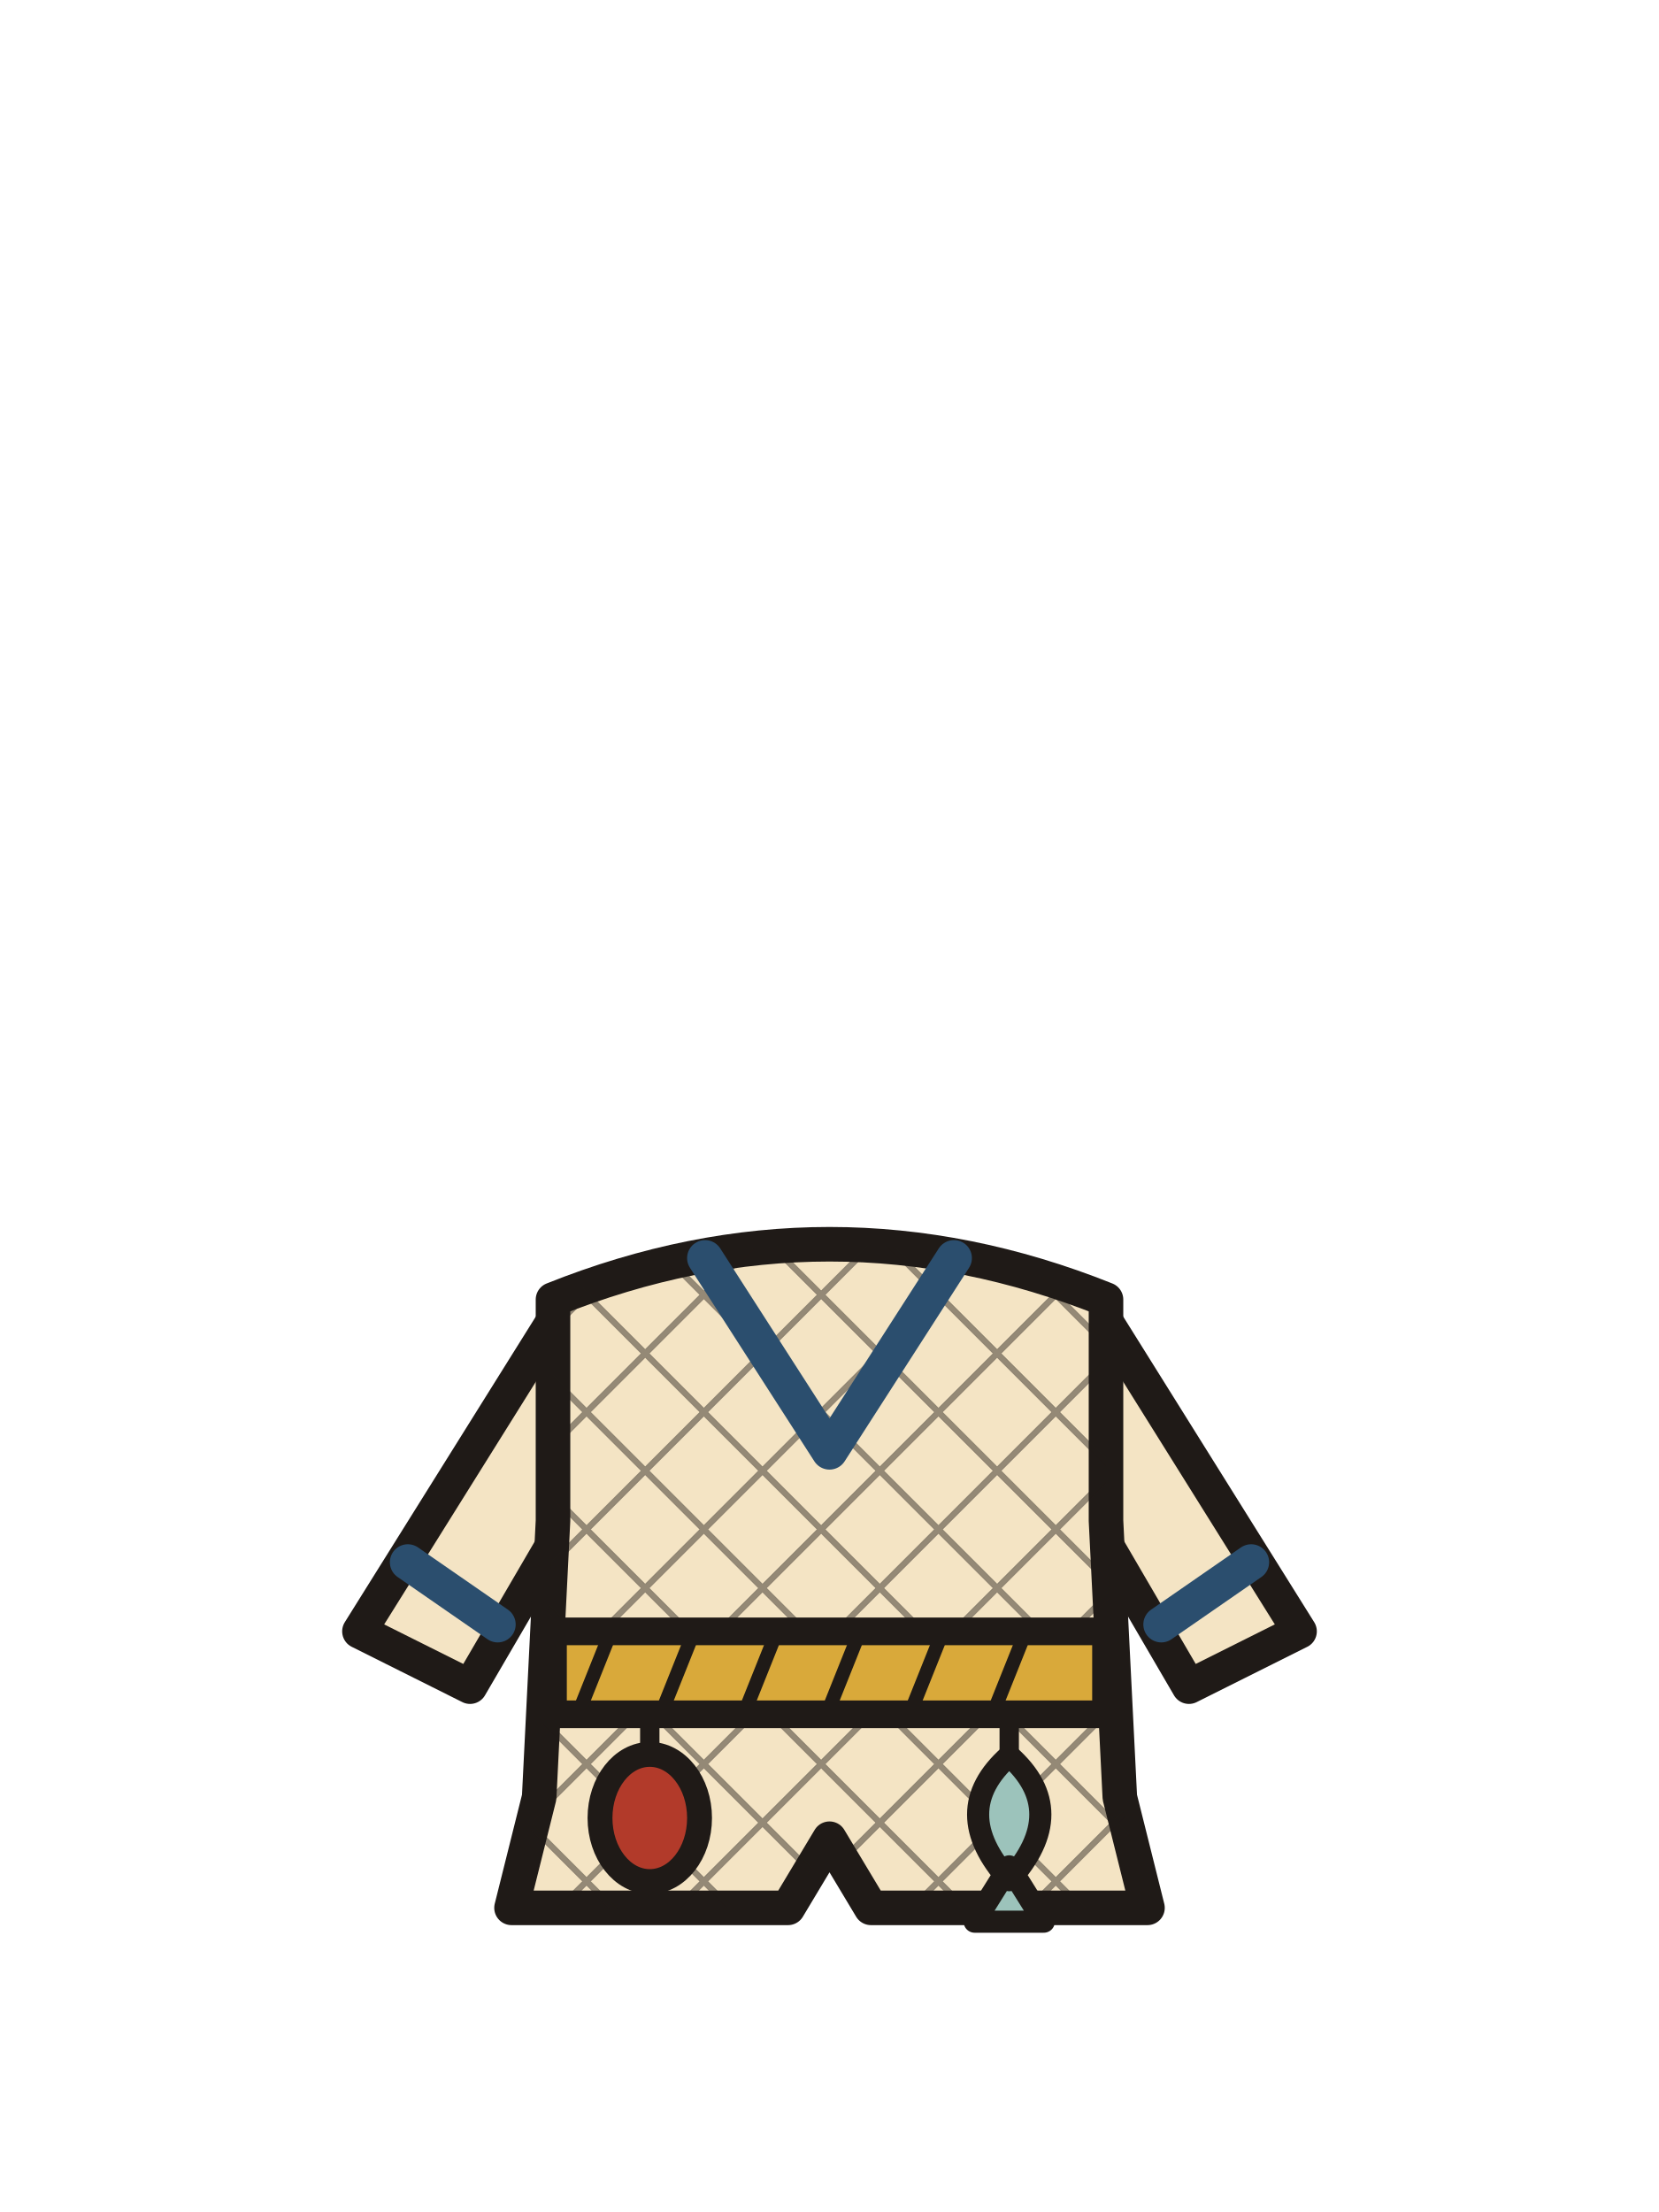
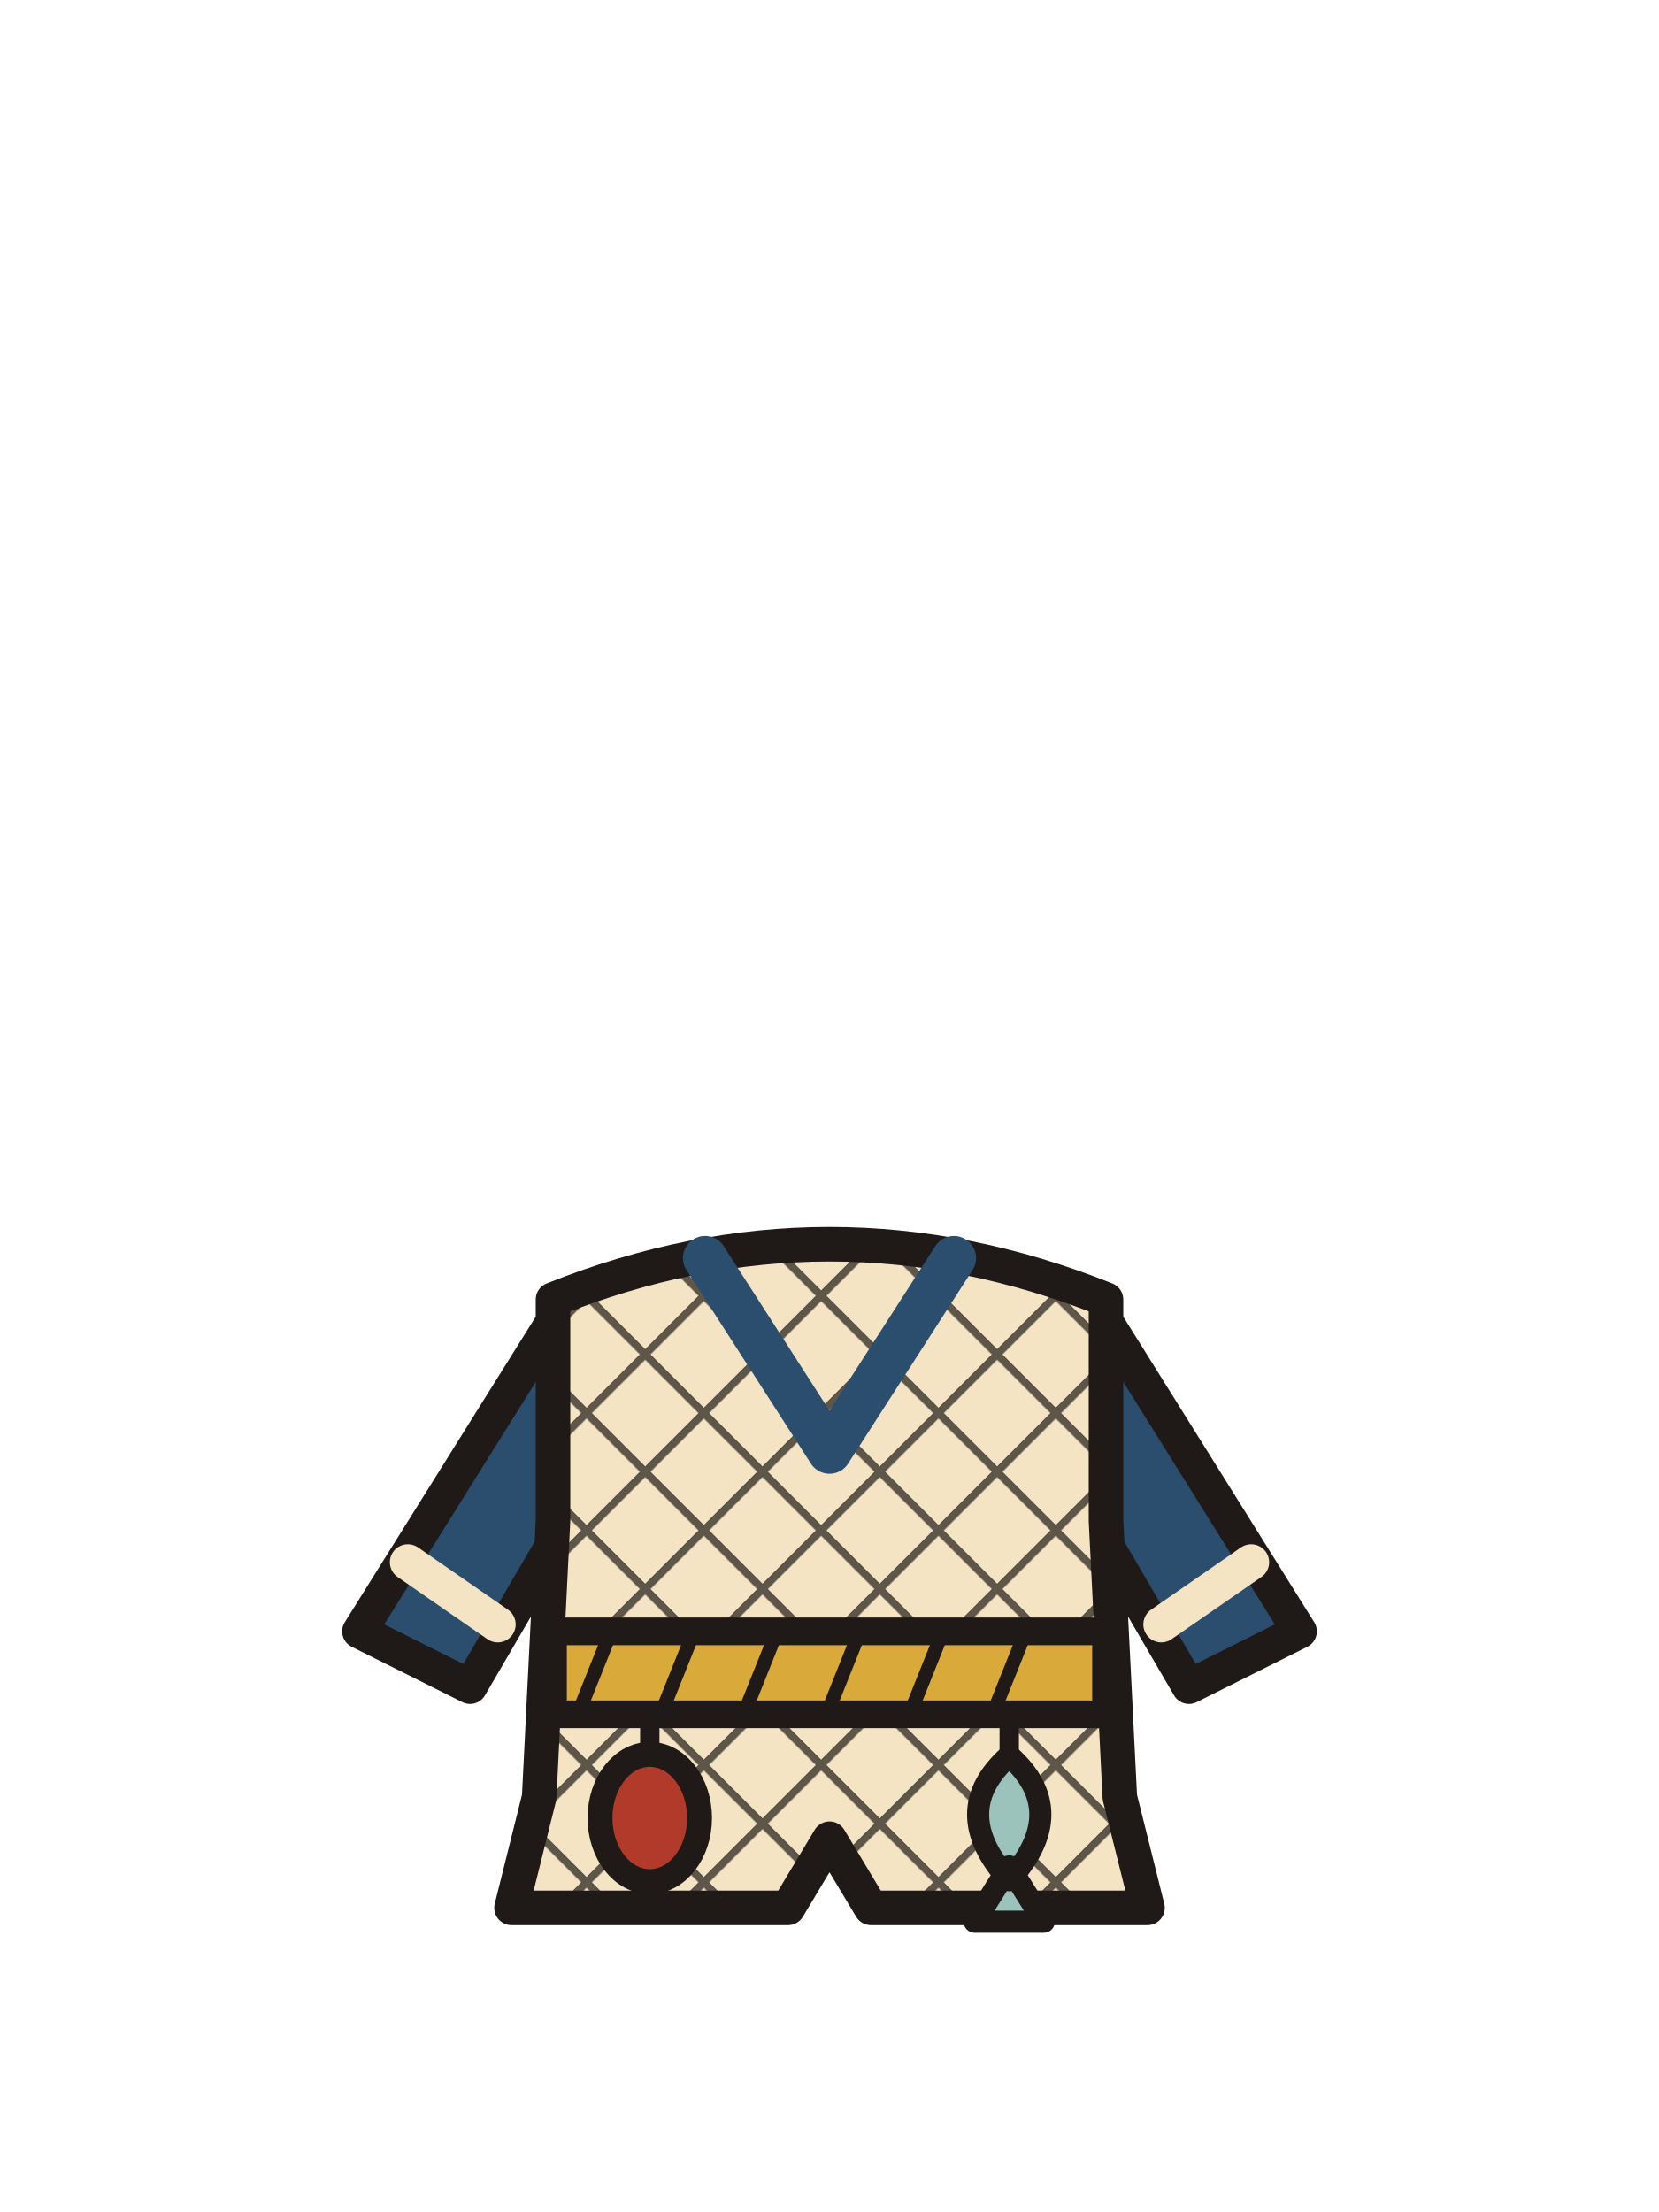
<svg xmlns="http://www.w3.org/2000/svg" viewBox="0 0 120 160">
  <defs>
    <pattern id="outfit-luoi-net" width="6" height="6" patternUnits="userSpaceOnUse" patternTransform="rotate(45)">
-       <path d="M0 0 L0 6 M0 0 L6 0" fill="none" stroke="#1F1A17" stroke-width="0.9" opacity="0.45" />
+       <path d="M0 0 L0 6 M0 0 L6 0" fill="none" stroke="#1F1A17" stroke-width="1.1" opacity="0.7" />
    </pattern>
    <path id="outfit-luoi-body" d="M40 94 Q60 86 80 94 L80 110 L81 130 L83 138 L63 138 L60 133 L57 138 L37 138 L39 130 L40 110 Z" />
  </defs>
  <g id="layer-outfit" stroke="#1F1A17" stroke-width="2.5" stroke-linejoin="round" stroke-linecap="round">
-     <path d="M41 94 L26 118 L34 122 L41 110 Z M79 94 L94 118 L86 122 L79 110 Z" fill="#F4E4C4" />
+     <path d="M41 94 L26 118 L34 122 L41 110 Z M79 94 L94 118 L86 122 L79 110 Z" fill="#2B4E6E" />
    <use href="#outfit-luoi-body" fill="#F4E4C4" />
    <use href="#outfit-luoi-body" fill="url(#outfit-luoi-net)" stroke="none" />
-     <path d="M51 91 L60 105 L69 91" fill="none" stroke="#2B4E6E" stroke-width="2.6" />
-     <path d="M29.5 113 L36 117.5 M90.5 113 L84 117.5" fill="none" stroke="#2B4E6E" stroke-width="2.6" />
+     <path d="M51 91 L60 105 L69 91" fill="none" stroke="#2B4E6E" stroke-width="3.2" />
+     <path d="M29.5 113 L36 117.5 M90.5 113 L84 117.5" fill="none" stroke="#F4E4C4" stroke-width="2.6" />
    <path d="M40 118 L80 118 L80 124 L40 124 Z" fill="#D9A93A" stroke-width="2" />
    <path d="M44 118.5 L42 123.5 M50 118.5 L48 123.5 M56 118.5 L54 123.5 M62 118.5 L60 123.5 M68 118.5 L66 123.5 M74 118.5 L72 123.5" fill="none" stroke-width="1" />
    <path d="M47 124 L47 127 M73 124 L73 127" fill="none" stroke-width="1.4" />
    <ellipse cx="47" cy="131.5" rx="3.6" ry="4.6" fill="#B23A2A" stroke-width="1.8" />
    <path d="M73 127 Q77.5 131 73 136 Q68.5 131 73 127 Z M73 135 L70.5 139 L75.5 139 Z" fill="#9CC3BB" stroke-width="1.6" />
  </g>
</svg>
